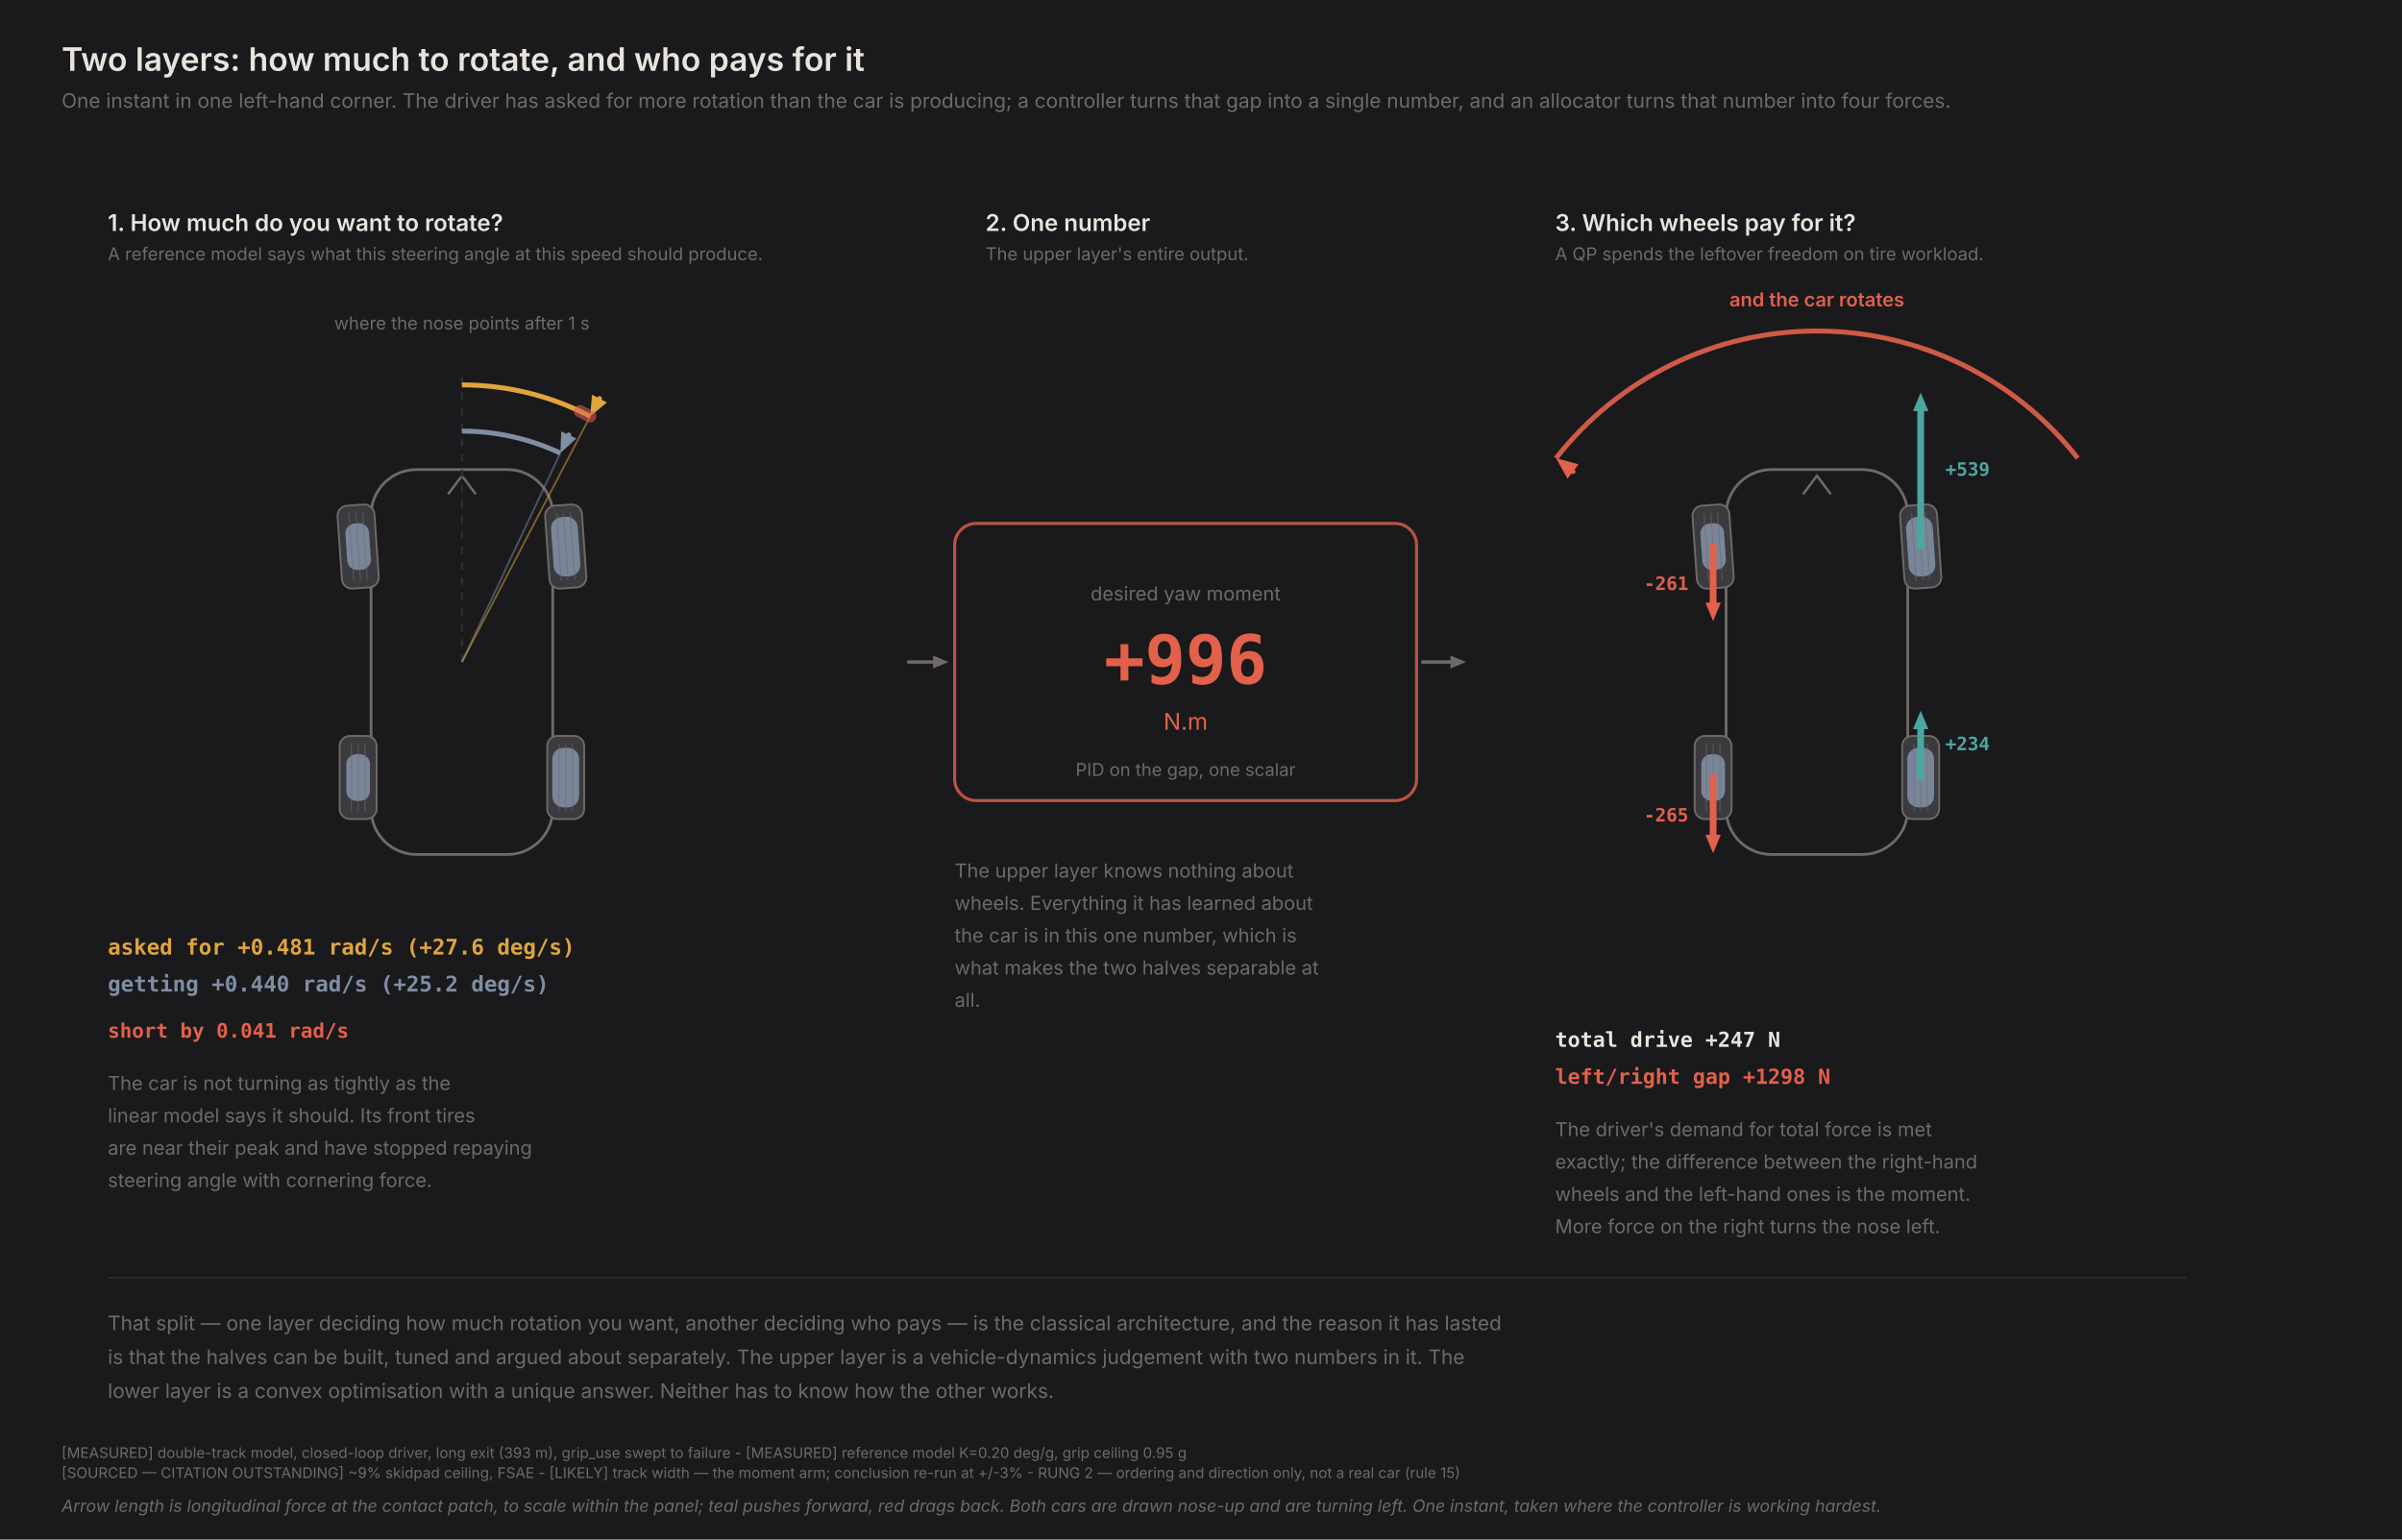
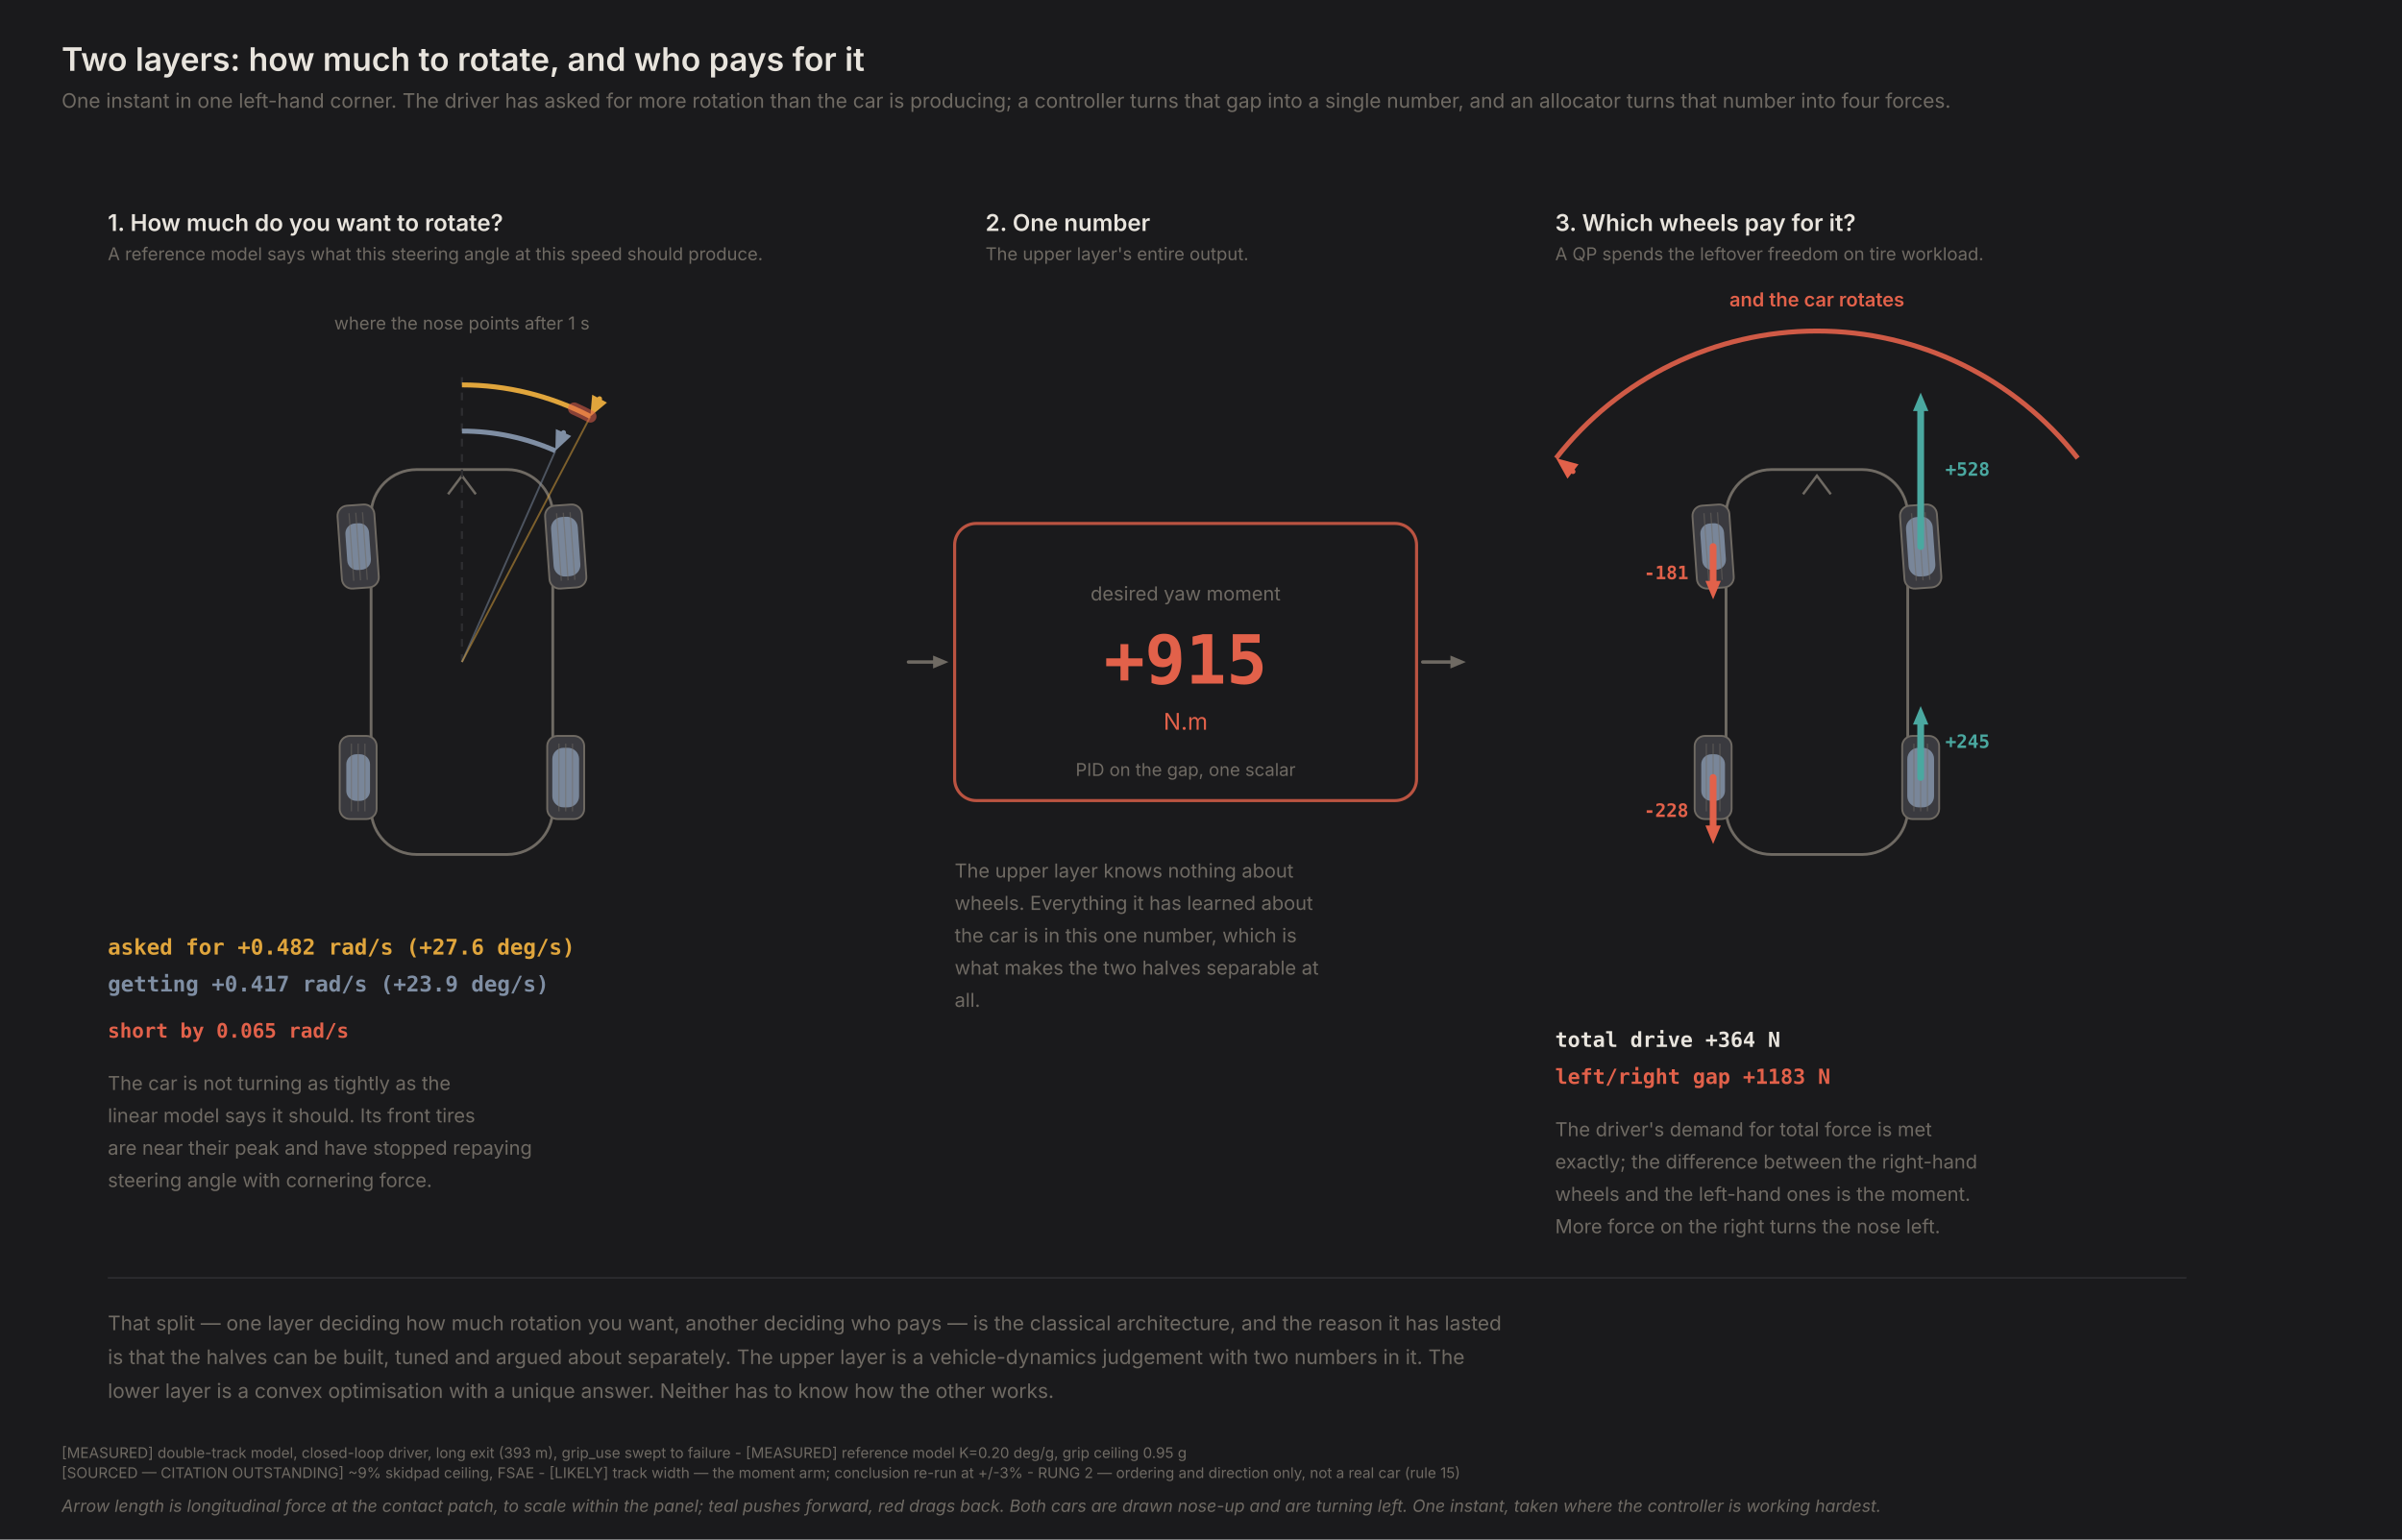
<svg xmlns="http://www.w3.org/2000/svg" width="1560" height="1000" viewBox="0 0 1560 1000" font-family="Inter, system-ui, sans-serif">
  <rect width="1560" height="1000" fill="#1a1a1c" />
  <text x="40" y="46" fill="#e8e4dd" font-size="21" font-weight="600">Two layers: how much to rotate, and who pays for it</text>
  <text x="40" y="70" fill="#6f6a63" font-size="13">One instant in one left-hand corner. The driver has asked for more rotation than the car is producing; a controller turns that gap into a single number, and an allocator turns that number into four forces.</text>
  <text x="70.0" y="150.0" fill="#e8e4dd" font-size="15" text-anchor="start" font-weight="600" font-style="normal">1. How much do you want to rotate?</text>
  <text x="70.0" y="169.0" fill="#6f6a63" font-size="11.5" text-anchor="start" font-weight="normal" font-style="normal">A reference model says what this steering angle at this speed should produce.</text>
  <g transform="rotate(0.000 300.0 430.0)">
    <rect x="241.0" y="305.0" width="118" height="250" rx="29.5" fill="none" stroke="#6f6a63" stroke-width="1.8" />
    <path d="M 291.0,321.0 L 300.0,309.0 L 309.0,321.0" fill="none" stroke="#6f6a63" stroke-width="1.6" />
-     <g transform="rotate(-3.98 232.6 355.0)">
+     <g transform="rotate(-4.02 232.6 355.0)">
      <rect x="220.6" y="328.0" width="24" height="54" rx="6.6" fill="#3a3a3f" stroke="#6f6a63" stroke-width="1.2" />
      <rect x="224.9" y="339.9" width="15.4" height="30.3" rx="6.5" fill="#7f8ea3" opacity="0.9" />
      <line x1="228.2" y1="333.0" x2="228.2" y2="377.0" stroke="#6f6a63" stroke-width="0.8" opacity="0.5" />
      <line x1="232.6" y1="333.0" x2="232.6" y2="377.0" stroke="#6f6a63" stroke-width="0.8" opacity="0.5" />
      <line x1="237.0" y1="333.0" x2="237.0" y2="377.0" stroke="#6f6a63" stroke-width="0.8" opacity="0.5" />
    </g>
-     <g transform="rotate(-3.98 367.4 355.0)">
+     <g transform="rotate(-4.02 367.4 355.0)">
      <rect x="355.4" y="328.0" width="24" height="54" rx="6.6" fill="#3a3a3f" stroke="#6f6a63" stroke-width="1.2" />
      <rect x="358.7" y="335.7" width="17.4" height="38.7" rx="7.3" fill="#7f8ea3" opacity="0.9" />
      <line x1="363.0" y1="333.0" x2="363.0" y2="377.0" stroke="#6f6a63" stroke-width="0.8" opacity="0.5" />
      <line x1="367.4" y1="333.0" x2="367.4" y2="377.0" stroke="#6f6a63" stroke-width="0.8" opacity="0.5" />
      <line x1="371.8" y1="333.0" x2="371.8" y2="377.0" stroke="#6f6a63" stroke-width="0.8" opacity="0.5" />
    </g>
    <g transform="rotate(0.00 232.6 505.0)">
      <rect x="220.6" y="478.0" width="24" height="54" rx="6.6" fill="#3a3a3f" stroke="#6f6a63" stroke-width="1.2" />
      <rect x="224.9" y="489.9" width="15.4" height="30.3" rx="6.5" fill="#7f8ea3" opacity="0.9" />
      <line x1="228.2" y1="483.0" x2="228.2" y2="527.0" stroke="#6f6a63" stroke-width="0.8" opacity="0.5" />
      <line x1="232.6" y1="483.0" x2="232.6" y2="527.0" stroke="#6f6a63" stroke-width="0.8" opacity="0.5" />
      <line x1="237.0" y1="483.0" x2="237.0" y2="527.0" stroke="#6f6a63" stroke-width="0.8" opacity="0.5" />
    </g>
    <g transform="rotate(0.00 367.4 505.0)">
      <rect x="355.4" y="478.0" width="24" height="54" rx="6.6" fill="#3a3a3f" stroke="#6f6a63" stroke-width="1.2" />
      <rect x="358.7" y="485.7" width="17.4" height="38.7" rx="7.3" fill="#7f8ea3" opacity="0.9" />
      <line x1="363.0" y1="483.0" x2="363.0" y2="527.0" stroke="#6f6a63" stroke-width="0.8" opacity="0.5" />
      <line x1="367.4" y1="483.0" x2="367.4" y2="527.0" stroke="#6f6a63" stroke-width="0.8" opacity="0.5" />
      <line x1="371.8" y1="483.0" x2="371.8" y2="527.0" stroke="#6f6a63" stroke-width="0.8" opacity="0.5" />
    </g>
  </g>
  <line x1="300.0" y1="430.0" x2="300.0" y2="240.0" stroke="#2e2e31" stroke-width="1.4" stroke-dasharray="5 5" />
-   <line x1="300.0" y1="430.0" x2="363.9" y2="294.3" stroke="#7f8ea3" stroke-width="1.2" opacity="0.5" />
-   <line x1="300.0" y1="430.0" x2="383.3" y2="270.4" stroke="#e0a53c" stroke-width="1.2" opacity="0.5" />
-   <path d="M 300.0,280.0 A 150,150 0 0 1 363.9,294.3" fill="none" stroke="#7f8ea3" stroke-width="3.2" />
+   <line x1="300.0" y1="430.0" x2="360.7" y2="292.8" stroke="#7f8ea3" stroke-width="1.2" opacity="0.5" />
+   <line x1="300.0" y1="430.0" x2="383.4" y2="270.5" stroke="#e0a53c" stroke-width="1.2" opacity="0.5" />
+   <path d="M 300.0,280.0 A 150,150 0 0 1 360.7,292.8" fill="none" stroke="#7f8ea3" stroke-width="3.2" />
  <g opacity="1.0">
-     <line x1="369.4" y1="282.5" x2="368.6" y2="284.3" stroke="#7f8ea3" stroke-width="3.2" stroke-linecap="round" />
-     <polygon points="363.9,294.3 374.3,284.8 364.5,280.2" fill="#7f8ea3" />
+     <line x1="366.0" y1="281.0" x2="365.2" y2="282.7" stroke="#7f8ea3" stroke-width="3.2" stroke-linecap="round" />
+     <polygon points="360.7,292.8 371.0,283.2 361.0,278.7" fill="#7f8ea3" />
  </g>
-   <path d="M 300.0,250.0 A 180,180 0 0 1 383.3,270.4" fill="none" stroke="#e0a53c" stroke-width="3.2" />
+   <path d="M 300.0,250.0 A 180,180 0 0 1 383.4,270.5" fill="none" stroke="#e0a53c" stroke-width="3.2" />
  <g opacity="1.0">
-     <line x1="389.3" y1="258.9" x2="388.4" y2="260.6" stroke="#e0a53c" stroke-width="3.2" stroke-linecap="round" />
-     <polygon points="383.3,270.4 394.2,261.4 384.5,256.4" fill="#e0a53c" />
+     <line x1="389.4" y1="259.0" x2="388.5" y2="260.7" stroke="#e0a53c" stroke-width="3.2" stroke-linecap="round" />
+     <polygon points="383.4,270.5 394.2,261.5 384.6,256.4" fill="#e0a53c" />
  </g>
-   <path d="M 376.6,267.1 A 180,180 0 0 1 383.3,270.4" fill="none" stroke="#e2614a" stroke-width="8" opacity="0.55" stroke-linecap="round" />
+   <path d="M 372.9,265.4 A 180,180 0 0 1 383.4,270.5" fill="none" stroke="#e2614a" stroke-width="8" opacity="0.55" stroke-linecap="round" />
  <text x="300.0" y="214.0" fill="#6f6a63" font-size="11.5" text-anchor="middle" font-weight="normal" font-style="normal">where the nose points after 1 s</text>
-   <text x="70.0" y="620.0" fill="#e0a53c" font-size="14" text-anchor="start" font-weight="600" font-style="normal" font-family="ui-monospace, SFMono-Regular, Menlo, monospace">asked for   +0.481 rad/s (+27.6 deg/s)</text>
-   <text x="70.0" y="644.0" fill="#7f8ea3" font-size="14" text-anchor="start" font-weight="600" font-style="normal" font-family="ui-monospace, SFMono-Regular, Menlo, monospace">getting     +0.440 rad/s (+25.2 deg/s)</text>
-   <text x="70.0" y="674.0" fill="#e2614a" font-size="13" text-anchor="start" font-weight="600" font-style="normal" font-family="ui-monospace, SFMono-Regular, Menlo, monospace">short by 0.041 rad/s</text>
+   <text x="70.0" y="620.0" fill="#e0a53c" font-size="14" text-anchor="start" font-weight="600" font-style="normal" font-family="ui-monospace, SFMono-Regular, Menlo, monospace">asked for   +0.482 rad/s (+27.6 deg/s)</text>
+   <text x="70.0" y="644.0" fill="#7f8ea3" font-size="14" text-anchor="start" font-weight="600" font-style="normal" font-family="ui-monospace, SFMono-Regular, Menlo, monospace">getting     +0.417 rad/s (+23.9 deg/s)</text>
+   <text x="70.0" y="674.0" fill="#e2614a" font-size="13" text-anchor="start" font-weight="600" font-style="normal" font-family="ui-monospace, SFMono-Regular, Menlo, monospace">short by 0.065 rad/s</text>
  <text x="70.0" y="708.0" fill="#6f6a63" font-size="12.5" text-anchor="start" font-weight="normal" font-style="normal">The car is not turning as tightly as the</text>
  <text x="70.0" y="729.0" fill="#6f6a63" font-size="12.5" text-anchor="start" font-weight="normal" font-style="normal">linear model says it should. Its front tires</text>
  <text x="70.0" y="750.0" fill="#6f6a63" font-size="12.5" text-anchor="start" font-weight="normal" font-style="normal">are near their peak and have stopped repaying</text>
  <text x="70.0" y="771.0" fill="#6f6a63" font-size="12.5" text-anchor="start" font-weight="normal" font-style="normal">steering angle with cornering force.</text>
  <text x="640.0" y="150.0" fill="#e8e4dd" font-size="15" text-anchor="start" font-weight="600" font-style="normal">2. One number</text>
  <text x="640.0" y="169.0" fill="#6f6a63" font-size="11.5" text-anchor="start" font-weight="normal" font-style="normal">The upper layer's entire output.</text>
  <rect x="620" y="340" width="300" height="180" rx="14" fill="none" stroke="#e2614a" stroke-width="2" opacity="0.8" />
  <text x="770.0" y="390.0" fill="#6f6a63" font-size="12.5" text-anchor="middle" font-weight="normal" font-style="normal">desired yaw moment</text>
-   <text x="770.0" y="444.0" fill="#e2614a" font-size="44" text-anchor="middle" font-weight="700" font-style="normal" font-family="ui-monospace, SFMono-Regular, Menlo, monospace">+996</text>
+   <text x="770.0" y="444.0" fill="#e2614a" font-size="44" text-anchor="middle" font-weight="700" font-style="normal" font-family="ui-monospace, SFMono-Regular, Menlo, monospace">+915</text>
  <text x="770.0" y="474.0" fill="#e2614a" font-size="15" text-anchor="middle" font-weight="normal" font-style="normal">N.m</text>
  <text x="770.0" y="504.0" fill="#6f6a63" font-size="11.5" text-anchor="middle" font-weight="normal" font-style="normal">PID on the gap, one scalar</text>
  <g opacity="1.0">
    <line x1="590.0" y1="430.0" x2="607.5" y2="430.0" stroke="#6f6a63" stroke-width="2.2" stroke-linecap="round" />
    <polygon points="616.0,430.0 606.0,425.8 606.0,434.2" fill="#6f6a63" />
  </g>
  <g opacity="1.0">
    <line x1="924.0" y1="430.0" x2="943.5" y2="430.0" stroke="#6f6a63" stroke-width="2.2" stroke-linecap="round" />
    <polygon points="952.0,430.0 942.0,425.8 942.0,434.2" fill="#6f6a63" />
  </g>
  <text x="620.0" y="570.0" fill="#6f6a63" font-size="12.5" text-anchor="start" font-weight="normal" font-style="normal">The upper layer knows nothing about</text>
  <text x="620.0" y="591.0" fill="#6f6a63" font-size="12.5" text-anchor="start" font-weight="normal" font-style="normal">wheels. Everything it has learned about</text>
  <text x="620.0" y="612.0" fill="#6f6a63" font-size="12.5" text-anchor="start" font-weight="normal" font-style="normal">the car is in this one number, which is</text>
  <text x="620.0" y="633.0" fill="#6f6a63" font-size="12.5" text-anchor="start" font-weight="normal" font-style="normal">what makes the two halves separable at</text>
  <text x="620.0" y="654.0" fill="#6f6a63" font-size="12.5" text-anchor="start" font-weight="normal" font-style="normal">all.</text>
  <text x="1010.0" y="150.0" fill="#e8e4dd" font-size="15" text-anchor="start" font-weight="600" font-style="normal">3. Which wheels pay for it?</text>
  <text x="1010.0" y="169.0" fill="#6f6a63" font-size="11.5" text-anchor="start" font-weight="normal" font-style="normal">A QP spends the leftover freedom on tire workload.</text>
  <g transform="rotate(0.000 1180.0 430.0)">
    <rect x="1121.0" y="305.0" width="118" height="250" rx="29.5" fill="none" stroke="#6f6a63" stroke-width="1.8" />
    <path d="M 1171.0,321.0 L 1180.0,309.0 L 1189.0,321.0" fill="none" stroke="#6f6a63" stroke-width="1.6" />
-     <g transform="rotate(-3.98 1112.6 355.0)">
+     <g transform="rotate(-4.02 1112.6 355.0)">
      <rect x="1100.6" y="328.0" width="24" height="54" rx="6.6" fill="#3a3a3f" stroke="#6f6a63" stroke-width="1.2" />
      <rect x="1104.9" y="339.9" width="15.4" height="30.3" rx="6.5" fill="#7f8ea3" opacity="0.9" />
      <line x1="1108.2" y1="333.0" x2="1108.2" y2="377.0" stroke="#6f6a63" stroke-width="0.8" opacity="0.5" />
      <line x1="1112.6" y1="333.0" x2="1112.6" y2="377.0" stroke="#6f6a63" stroke-width="0.8" opacity="0.5" />
      <line x1="1117.0" y1="333.0" x2="1117.0" y2="377.0" stroke="#6f6a63" stroke-width="0.8" opacity="0.5" />
    </g>
-     <g transform="rotate(-3.98 1247.4 355.0)">
+     <g transform="rotate(-4.02 1247.4 355.0)">
      <rect x="1235.4" y="328.0" width="24" height="54" rx="6.6" fill="#3a3a3f" stroke="#6f6a63" stroke-width="1.2" />
      <rect x="1238.7" y="335.7" width="17.4" height="38.7" rx="7.3" fill="#7f8ea3" opacity="0.9" />
      <line x1="1243.0" y1="333.0" x2="1243.0" y2="377.0" stroke="#6f6a63" stroke-width="0.8" opacity="0.5" />
      <line x1="1247.4" y1="333.0" x2="1247.4" y2="377.0" stroke="#6f6a63" stroke-width="0.8" opacity="0.5" />
      <line x1="1251.8" y1="333.0" x2="1251.8" y2="377.0" stroke="#6f6a63" stroke-width="0.8" opacity="0.5" />
    </g>
    <g transform="rotate(0.00 1112.6 505.0)">
      <rect x="1100.6" y="478.0" width="24" height="54" rx="6.6" fill="#3a3a3f" stroke="#6f6a63" stroke-width="1.2" />
      <rect x="1104.9" y="489.9" width="15.4" height="30.3" rx="6.5" fill="#7f8ea3" opacity="0.9" />
      <line x1="1108.2" y1="483.0" x2="1108.2" y2="527.0" stroke="#6f6a63" stroke-width="0.8" opacity="0.5" />
      <line x1="1112.6" y1="483.0" x2="1112.6" y2="527.0" stroke="#6f6a63" stroke-width="0.8" opacity="0.5" />
      <line x1="1117.0" y1="483.0" x2="1117.0" y2="527.0" stroke="#6f6a63" stroke-width="0.8" opacity="0.5" />
    </g>
    <g transform="rotate(0.00 1247.4 505.0)">
      <rect x="1235.4" y="478.0" width="24" height="54" rx="6.6" fill="#3a3a3f" stroke="#6f6a63" stroke-width="1.2" />
      <rect x="1238.7" y="485.7" width="17.4" height="38.7" rx="7.3" fill="#7f8ea3" opacity="0.9" />
      <line x1="1243.0" y1="483.0" x2="1243.0" y2="527.0" stroke="#6f6a63" stroke-width="0.8" opacity="0.5" />
      <line x1="1247.4" y1="483.0" x2="1247.4" y2="527.0" stroke="#6f6a63" stroke-width="0.8" opacity="0.5" />
      <line x1="1251.8" y1="483.0" x2="1251.8" y2="527.0" stroke="#6f6a63" stroke-width="0.8" opacity="0.5" />
    </g>
  </g>
  <g opacity="1.0">
-     <line x1="1112.6" y1="355.0" x2="1112.6" y2="393.2" stroke="#e2614a" stroke-width="4.4" stroke-linecap="round" />
-     <polygon points="1112.6,403.4 1117.6,391.4 1107.6,391.4" fill="#e2614a" />
+     <line x1="1112.6" y1="355.0" x2="1112.6" y2="379.1" stroke="#e2614a" stroke-width="4.4" stroke-linecap="round" />
+     <polygon points="1112.6,389.3 1117.6,377.3 1107.6,377.3" fill="#e2614a" />
  </g>
-   <text x="1096.6" y="383.2" fill="#e2614a" font-size="12" text-anchor="end" font-weight="600" font-style="normal" font-family="ui-monospace, SFMono-Regular, Menlo, monospace">-261</text>
+   <text x="1096.6" y="376.2" fill="#e2614a" font-size="12" text-anchor="end" font-weight="600" font-style="normal" font-family="ui-monospace, SFMono-Regular, Menlo, monospace">-181</text>
  <g opacity="1.0">
    <line x1="1247.4" y1="355.0" x2="1247.4" y2="265.2" stroke="#4aa8a0" stroke-width="4.4" stroke-linecap="round" />
    <polygon points="1247.4,255.0 1242.4,267.0 1252.4,267.0" fill="#4aa8a0" />
  </g>
-   <text x="1263.4" y="309.0" fill="#4aa8a0" font-size="12" text-anchor="start" font-weight="600" font-style="normal" font-family="ui-monospace, SFMono-Regular, Menlo, monospace">+539</text>
+   <text x="1263.4" y="309.0" fill="#4aa8a0" font-size="12" text-anchor="start" font-weight="600" font-style="normal" font-family="ui-monospace, SFMono-Regular, Menlo, monospace">+528</text>
  <g opacity="1.0">
-     <line x1="1112.6" y1="505.0" x2="1112.6" y2="544.0" stroke="#e2614a" stroke-width="4.4" stroke-linecap="round" />
-     <polygon points="1112.6,554.2 1117.6,542.2 1107.6,542.2" fill="#e2614a" />
+     <line x1="1112.6" y1="505.0" x2="1112.6" y2="538.0" stroke="#e2614a" stroke-width="4.4" stroke-linecap="round" />
+     <polygon points="1112.6,548.2 1117.6,536.2 1107.6,536.2" fill="#e2614a" />
  </g>
-   <text x="1096.6" y="533.6" fill="#e2614a" font-size="12" text-anchor="end" font-weight="600" font-style="normal" font-family="ui-monospace, SFMono-Regular, Menlo, monospace">-265</text>
+   <text x="1096.6" y="530.6" fill="#e2614a" font-size="12" text-anchor="end" font-weight="600" font-style="normal" font-family="ui-monospace, SFMono-Regular, Menlo, monospace">-228</text>
  <g opacity="1.0">
-     <line x1="1247.4" y1="505.0" x2="1247.4" y2="471.8" stroke="#4aa8a0" stroke-width="4.4" stroke-linecap="round" />
-     <polygon points="1247.4,461.6 1242.4,473.6 1252.4,473.6" fill="#4aa8a0" />
+     <line x1="1247.4" y1="505.0" x2="1247.4" y2="468.8" stroke="#4aa8a0" stroke-width="4.4" stroke-linecap="round" />
+     <polygon points="1247.4,458.6 1242.4,470.6 1252.4,470.6" fill="#4aa8a0" />
  </g>
-   <text x="1263.4" y="487.3" fill="#4aa8a0" font-size="12" text-anchor="start" font-weight="600" font-style="normal" font-family="ui-monospace, SFMono-Regular, Menlo, monospace">+234</text>
+   <text x="1263.4" y="485.8" fill="#4aa8a0" font-size="12" text-anchor="start" font-weight="600" font-style="normal" font-family="ui-monospace, SFMono-Regular, Menlo, monospace">+245</text>
  <path d="M 1349.4,297.6 A 215,215 0 0 0 1010.6,297.6" fill="none" stroke="#e2614a" stroke-width="3.2" opacity="0.9" />
  <g opacity="1.0">
    <line x1="1021.6" y1="306.3" x2="1020.0" y2="305.0" stroke="#e2614a" stroke-width="3.2" stroke-linecap="round" />
    <polygon points="1010.6,297.6 1018.0,310.9 1025.2,301.6" fill="#e2614a" />
  </g>
  <text x="1180.0" y="199.0" fill="#e2614a" font-size="12.5" text-anchor="middle" font-weight="600" font-style="normal">and the car rotates</text>
-   <text x="1010.0" y="680.0" fill="#e8e4dd" font-size="13.5" text-anchor="start" font-weight="600" font-style="normal" font-family="ui-monospace, SFMono-Regular, Menlo, monospace">total drive     +247 N</text>
-   <text x="1010.0" y="704.0" fill="#e2614a" font-size="13.5" text-anchor="start" font-weight="600" font-style="normal" font-family="ui-monospace, SFMono-Regular, Menlo, monospace">left/right gap  +1298 N</text>
+   <text x="1010.0" y="680.0" fill="#e8e4dd" font-size="13.5" text-anchor="start" font-weight="600" font-style="normal" font-family="ui-monospace, SFMono-Regular, Menlo, monospace">total drive     +364 N</text>
+   <text x="1010.0" y="704.0" fill="#e2614a" font-size="13.5" text-anchor="start" font-weight="600" font-style="normal" font-family="ui-monospace, SFMono-Regular, Menlo, monospace">left/right gap  +1183 N</text>
  <text x="1010.0" y="738.0" fill="#6f6a63" font-size="12.5" text-anchor="start" font-weight="normal" font-style="normal">The driver's demand for total force is met</text>
  <text x="1010.0" y="759.0" fill="#6f6a63" font-size="12.5" text-anchor="start" font-weight="normal" font-style="normal">exactly; the difference between the right-hand</text>
  <text x="1010.0" y="780.0" fill="#6f6a63" font-size="12.5" text-anchor="start" font-weight="normal" font-style="normal">wheels and the left-hand ones is the moment.</text>
  <text x="1010.0" y="801.0" fill="#6f6a63" font-size="12.5" text-anchor="start" font-weight="normal" font-style="normal">More force on the right turns the nose left.</text>
  <line x1="70.0" y1="830.0" x2="1420.0" y2="830.0" stroke="#2e2e31" stroke-width="1.0" />
  <text x="70.0" y="864.0" fill="#6f6a63" font-size="13" text-anchor="start" font-weight="normal" font-style="normal">That split — one layer deciding how much rotation you want, another deciding who pays — is the classical architecture, and the reason it has lasted</text>
  <text x="70.0" y="886.0" fill="#6f6a63" font-size="13" text-anchor="start" font-weight="normal" font-style="normal">is that the halves can be built, tuned and argued about separately. The upper layer is a vehicle-dynamics judgement with two numbers in it. The</text>
  <text x="70.0" y="908.0" fill="#6f6a63" font-size="13" text-anchor="start" font-weight="normal" font-style="normal">lower layer is a convex optimisation with a unique answer. Neither has to know how the other works.</text>
  <text x="40.0" y="947.0" fill="#6f6a63" font-size="9.5" text-anchor="start" font-weight="normal" font-style="normal">[MEASURED] double-track model, closed-loop driver, long exit (393 m), grip_use swept to failure  -  [MEASURED] reference model K=0.20 deg/g, grip ceiling 0.95 g</text>
  <text x="40.0" y="960.0" fill="#6f6a63" font-size="9.5" text-anchor="start" font-weight="normal" font-style="normal">[SOURCED — CITATION OUTSTANDING] ~9% skidpad ceiling, FSAE  -  [LIKELY] track width — the moment arm; conclusion re-run at +/-3%  -  RUNG 2 — ordering and direction only, not a real car (rule 15)</text>
  <text x="40" y="982" fill="#6f6a63" font-size="11" font-style="italic">Arrow length is longitudinal force at the contact patch, to scale within the panel; teal pushes forward, red drags back. Both cars are drawn nose-up and are turning left. One instant, taken where the controller is working hardest.</text>
</svg>
